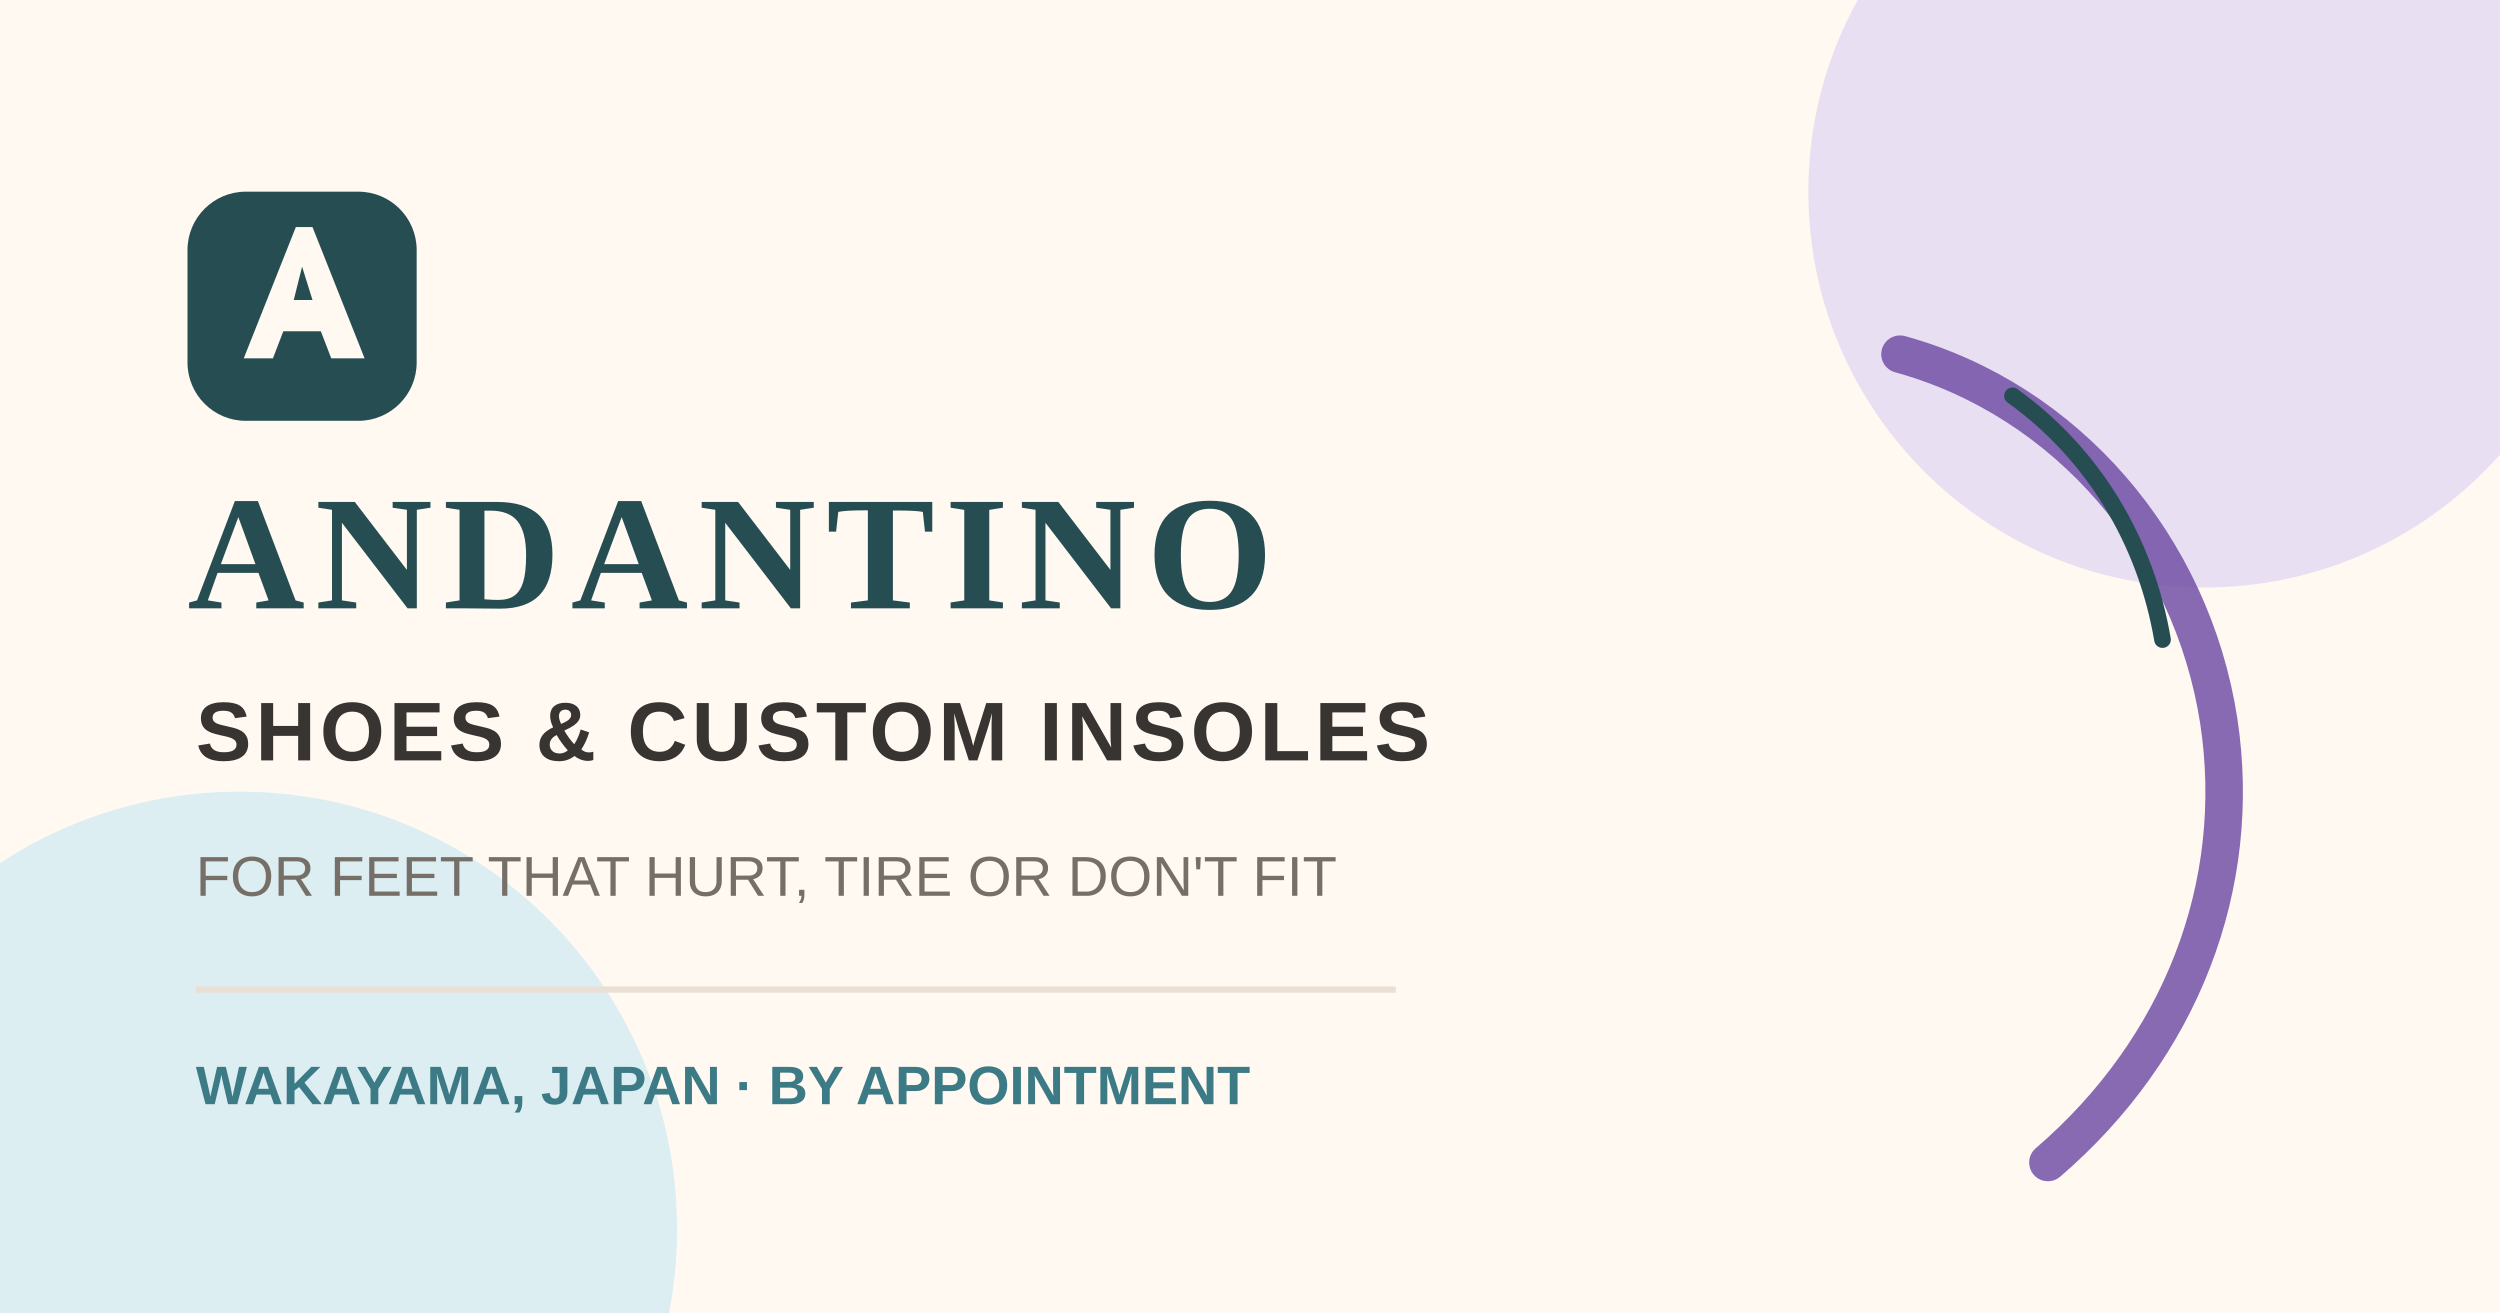
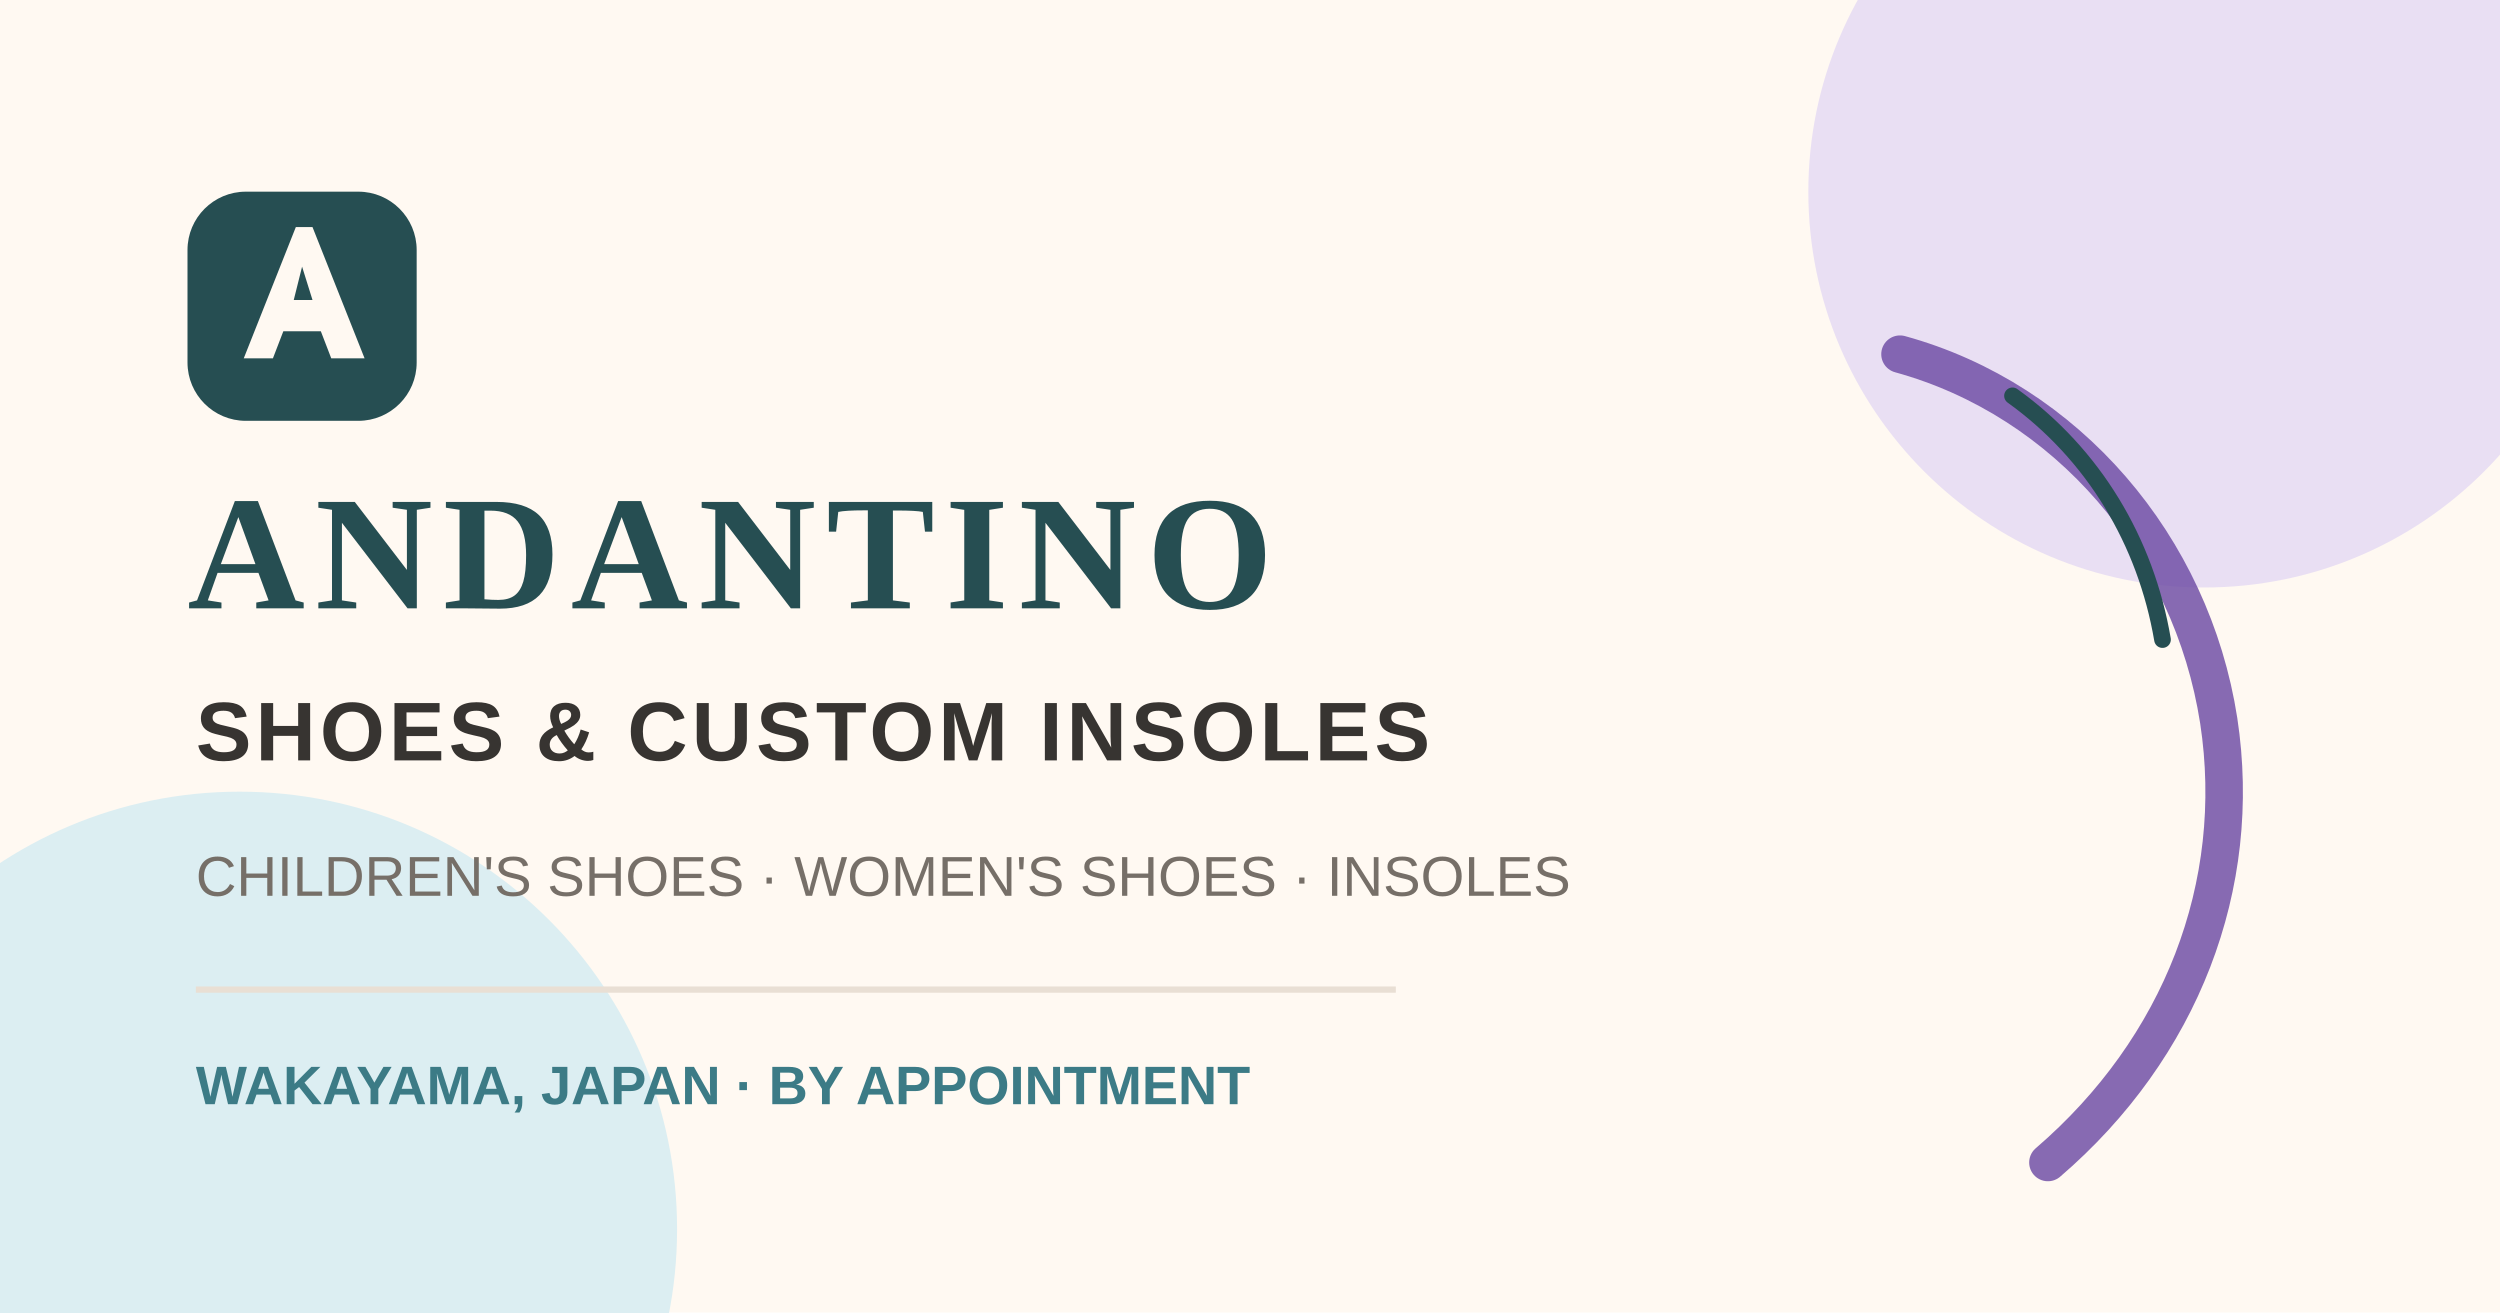
<svg xmlns="http://www.w3.org/2000/svg" width="1200" height="630" viewBox="0 0 1200 630" role="img" aria-labelledby="title desc">
  <rect width="1200" height="630" fill="#fff9f2" />
  <circle cx="1058" cy="92" r="190" fill="#e9dff3" />
  <circle cx="115" cy="590" r="210" fill="#dceef2" />
  <path d="M912 170c80 22 140 92 153 176 12 79-18 157-82 212" fill="none" stroke="#6d4aa3" stroke-width="18" stroke-linecap="round" opacity=".82" />
  <path d="M966 190c39 28 64 70 72 117" fill="none" stroke="#264e52" stroke-width="8" stroke-linecap="round" />
  <rect x="90" y="92" width="110" height="110" rx="28" fill="#264e52" />
  <path d="m117 172 25-63h8l25 63h-16l-5-13h-18l-5 13zm24-28h9l-5-16z" fill="#fff9f2" />
  <text x="90" y="292" fill="#264e52" font-size="78" font-family="Georgia, 'Times New Roman', serif" font-weight="700" letter-spacing="5">ANDANTINO</text>
  <text x="94" y="365" fill="#373431" font-size="40" font-family="Arial, sans-serif" font-weight="700" letter-spacing="2">SHOES &amp; CUSTOM INSOLES</text>
-   <text x="94" y="430" fill="#766f68" font-size="27" font-family="Arial, sans-serif">FOR FEET THAT HURT, TIRE OR DON'T FIT</text>
+   <text x="94" y="430" fill="#766f68" font-size="27" font-family="Arial, sans-serif">CHILDREN'S SHOES · WOMEN'S SHOES · INSOLES</text>
  <line x1="94" y1="475" x2="670" y2="475" stroke="#e9dfd4" stroke-width="3" />
  <text x="94" y="530" fill="#3c7b86" font-size="26" font-family="Arial, sans-serif" font-weight="700">WAKAYAMA, JAPAN · BY APPOINTMENT</text>
</svg>
